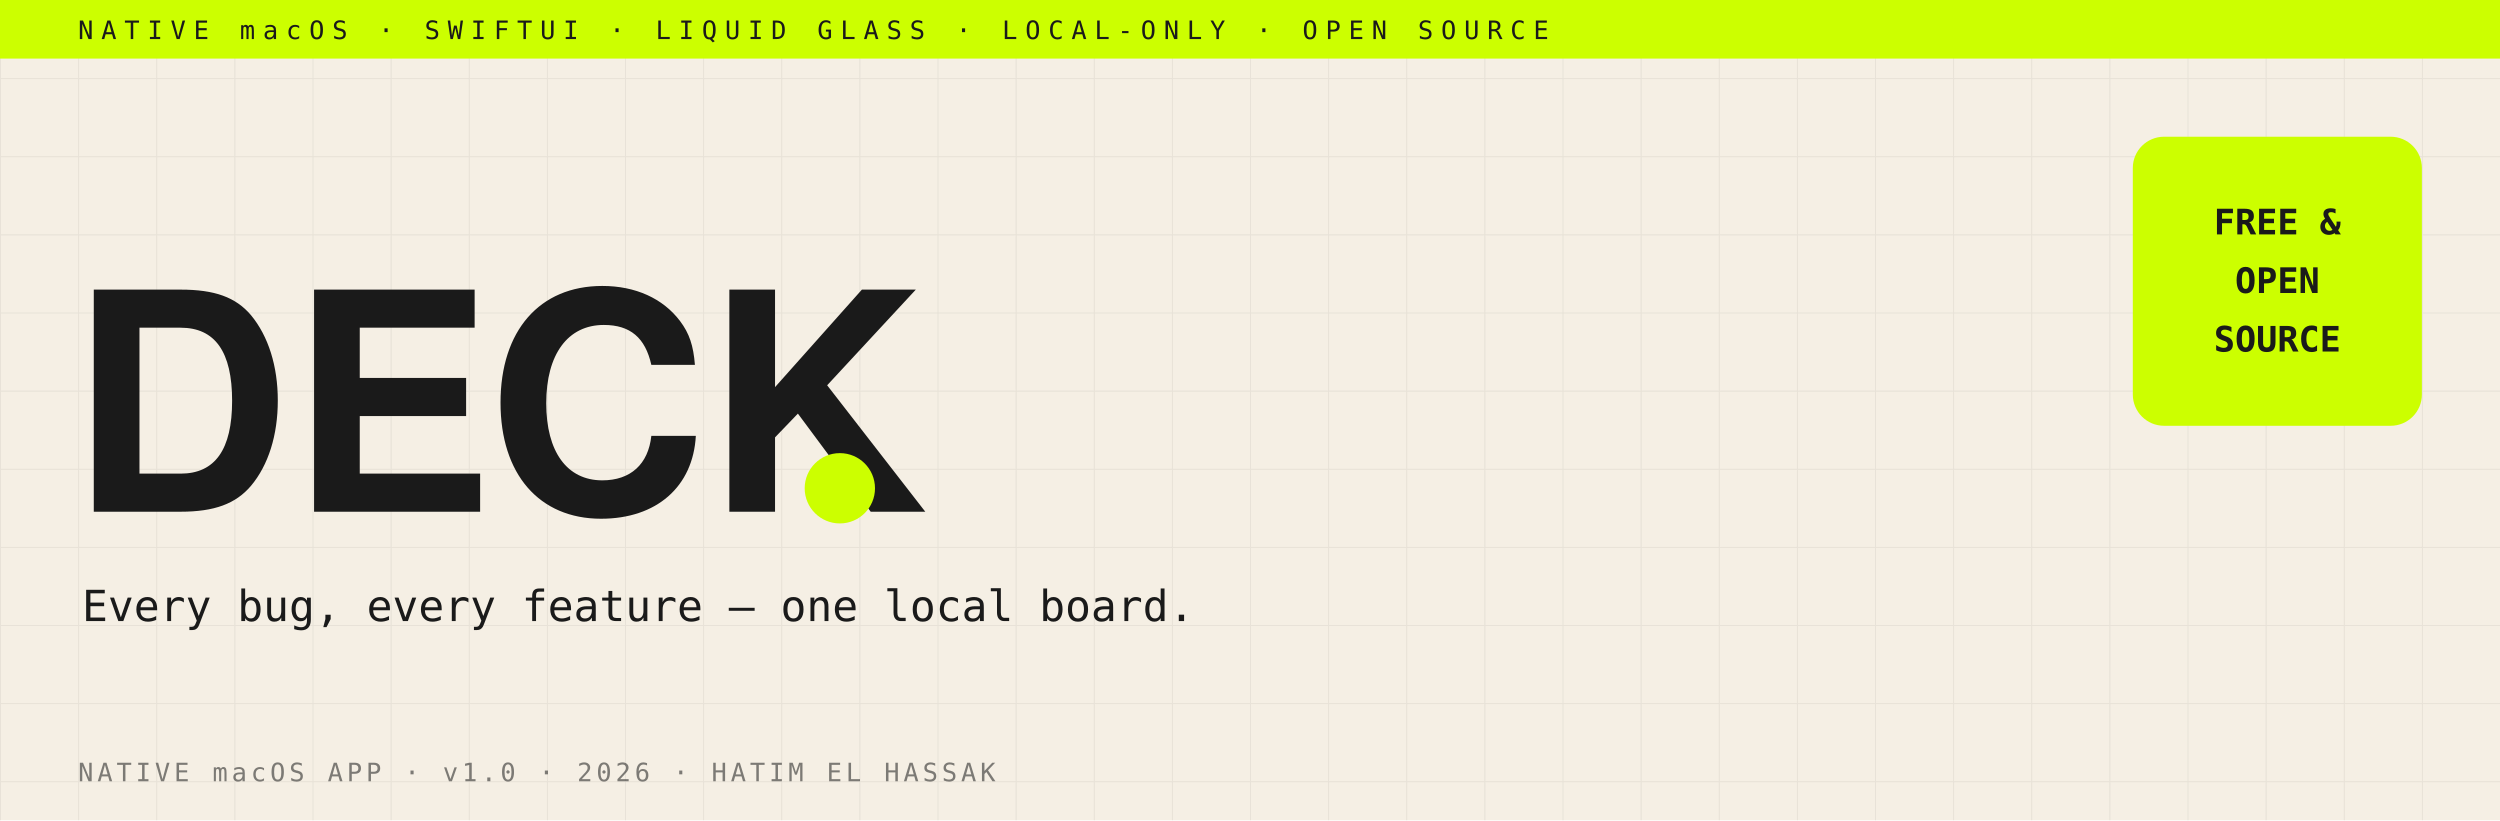
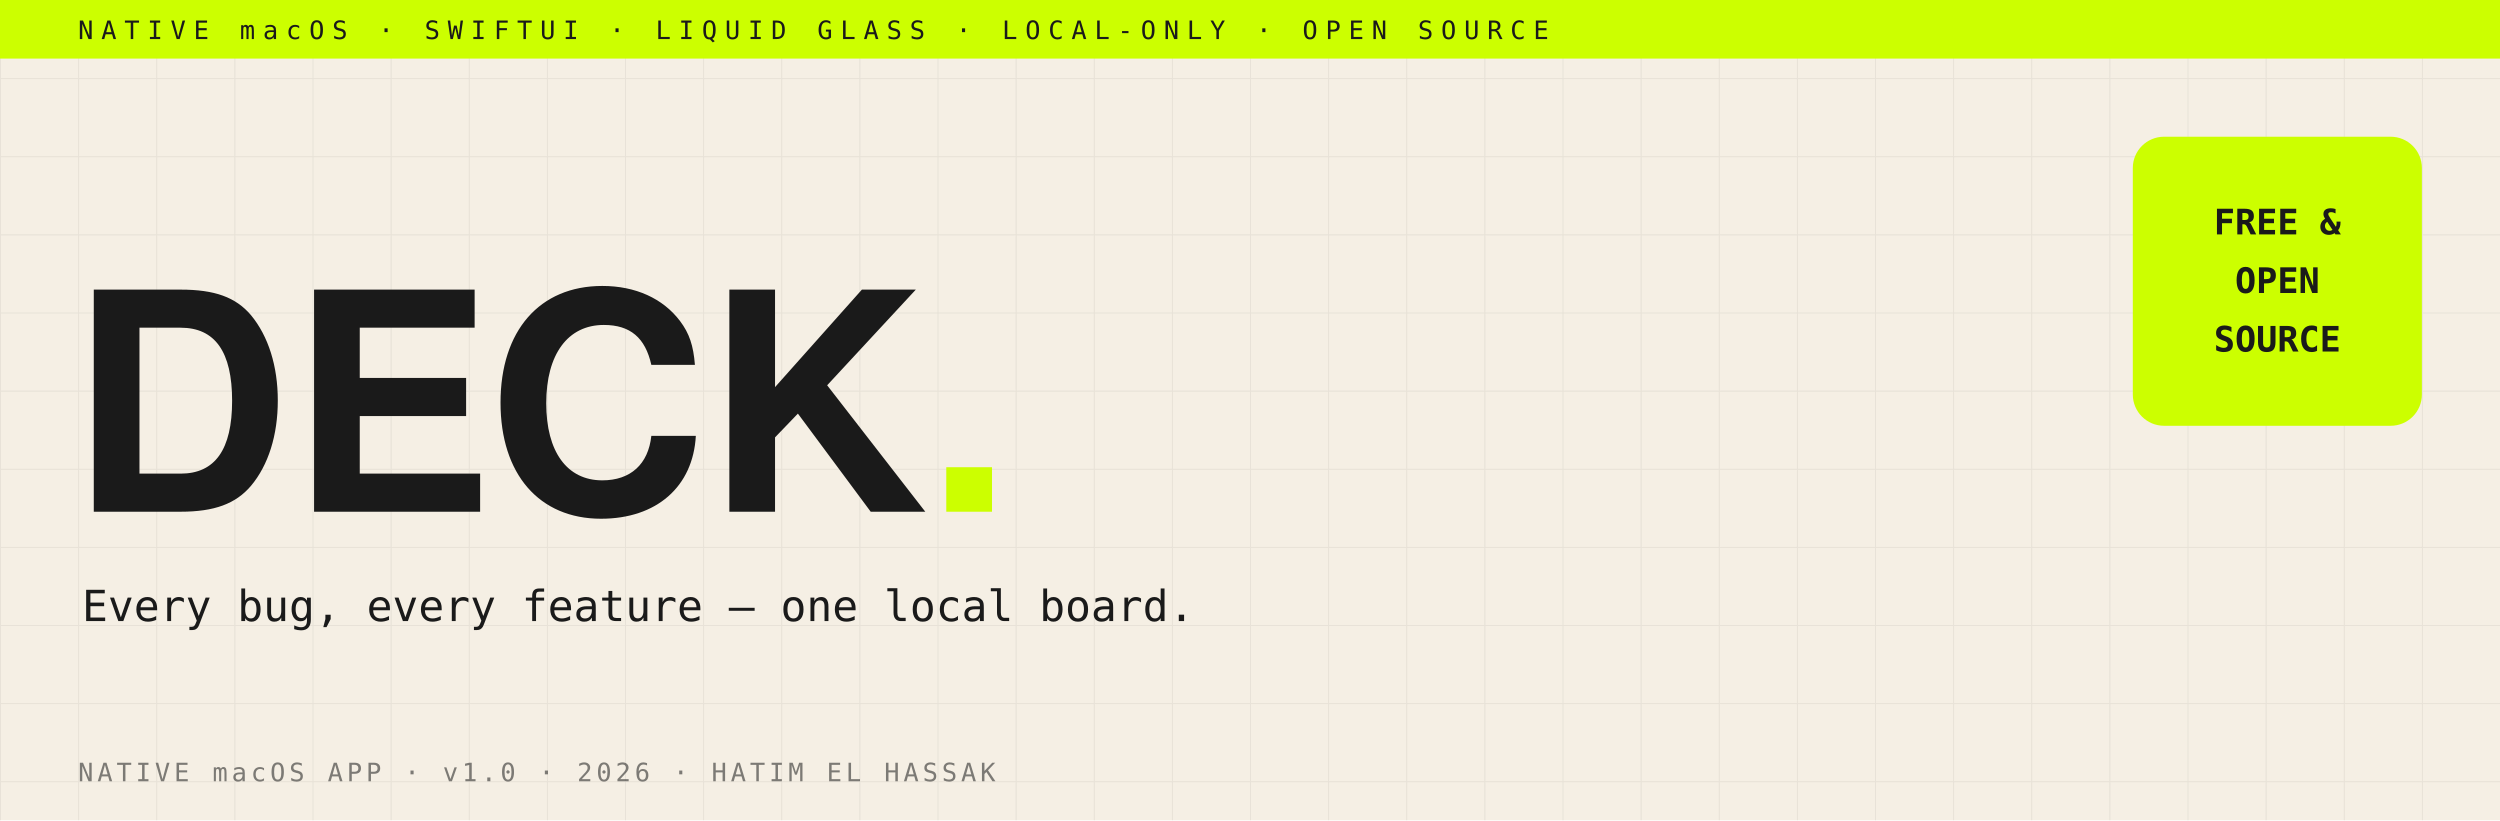
<svg xmlns="http://www.w3.org/2000/svg" viewBox="0 0 1280 420" width="1280" height="420">
  <defs>
    <pattern id="grid" width="40" height="40" patternUnits="userSpaceOnUse">
      <path d="M40 0H0V40" fill="none" stroke="#1A1A1A" stroke-opacity="0.06" stroke-width="1" />
    </pattern>
  </defs>
  <rect width="1280" height="420" fill="#F5EFE4" />
  <rect width="1280" height="420" fill="url(#grid)" />
  <rect width="1280" height="30" fill="#CCFF00" />
  <text x="40" y="20" font-family="'JetBrains Mono','SF Mono',Menlo,monospace" font-size="13" letter-spacing="4" fill="#1A1A1A">NATIVE macOS · SWIFTUI · LIQUID GLASS · LOCAL-ONLY · OPEN SOURCE</text>
  <g transform="translate(1092,70)">
    <rect width="148" height="148" rx="16" fill="#CCFF00" />
    <text x="74" y="50" text-anchor="middle" font-family="'JetBrains Mono','SF Mono',Menlo,monospace" font-size="18" font-weight="700" fill="#1A1A1A">FREE &amp;</text>
    <text x="74" y="80" text-anchor="middle" font-family="'JetBrains Mono','SF Mono',Menlo,monospace" font-size="18" font-weight="700" fill="#1A1A1A">OPEN</text>
    <text x="74" y="110" text-anchor="middle" font-family="'JetBrains Mono','SF Mono',Menlo,monospace" font-size="18" font-weight="700" fill="#1A1A1A">SOURCE</text>
  </g>
-   <text x="36" y="262" font-family="Helvetica Neue,Helvetica,Arial,sans-serif" font-size="156" font-weight="900" fill="#1A1A1A">DECK</text>
-   <circle cx="430" cy="250" r="18" fill="#CCFF00" />
+   <text x="36" y="262" font-family="Helvetica Neue,Helvetica,Arial,sans-serif" font-size="156" font-weight="900" fill="#1A1A1A">DECK<tspan fill="#CCFF00">.</tspan>
+   </text>
  <text x="42" y="318" font-family="'JetBrains Mono','SF Mono',Menlo,monospace" font-size="22" fill="#1A1A1A">Every bug, every feature — one local board.</text>
  <text x="40" y="400" font-family="'JetBrains Mono','SF Mono',Menlo,monospace" font-size="13" letter-spacing="2" fill="#1A1A1A" fill-opacity="0.55">NATIVE macOS APP · v1.0 · 2026 · HATIM EL HASSAK</text>
</svg>
